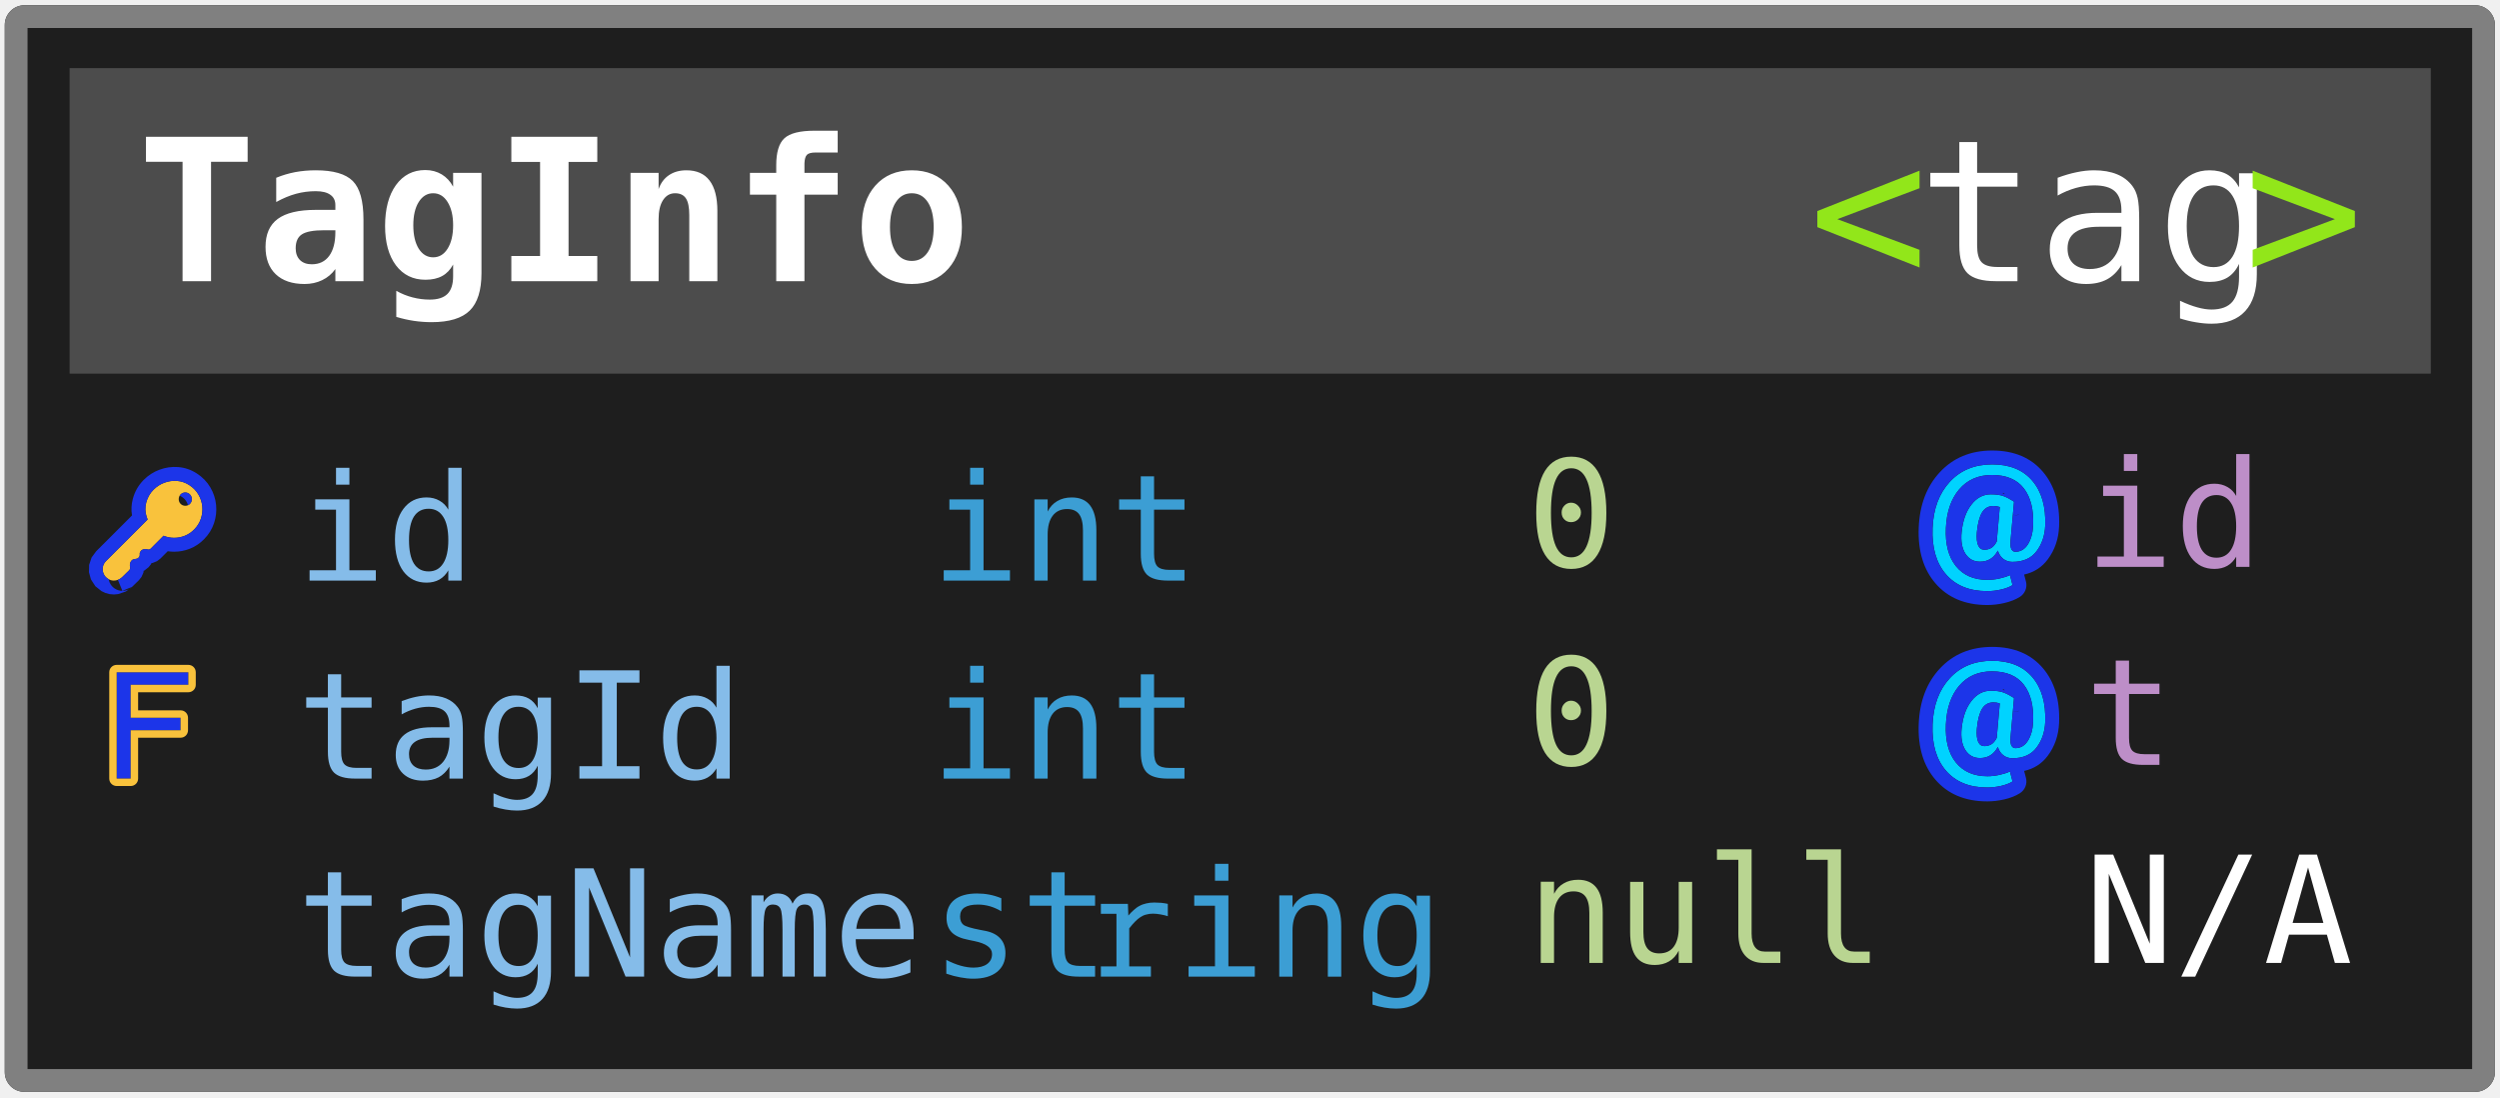
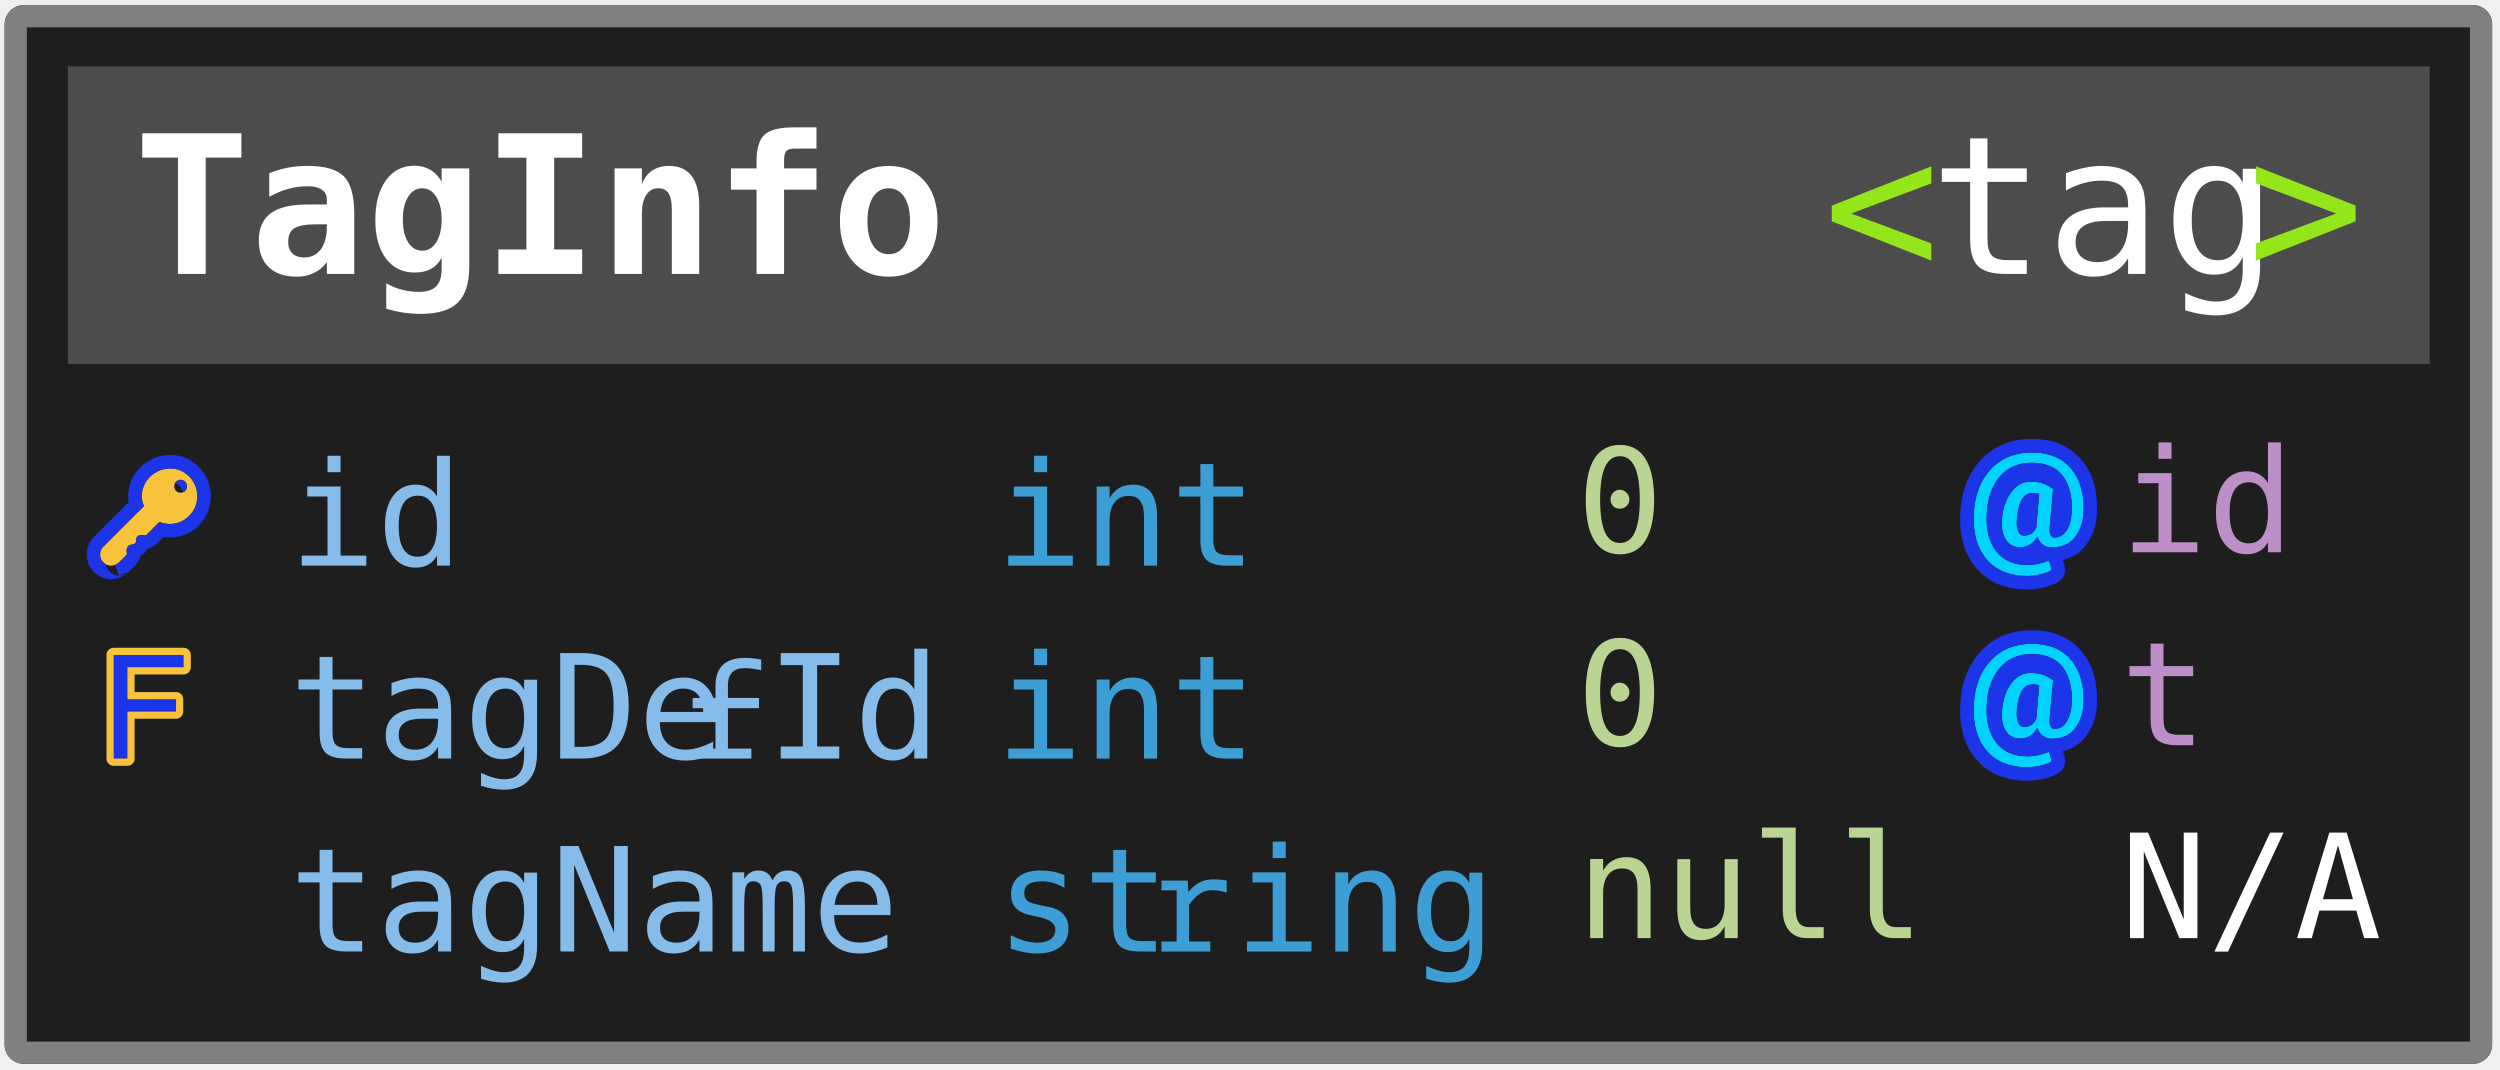
- <svg xmlns="http://www.w3.org/2000/svg" width="303px" height="133px" version="1.1" xml:space="preserve" style="fill-rule:evenodd;clip-rule:evenodd;stroke-linejoin:round;stroke-miterlimit:2;">
+ <svg xmlns="http://www.w3.org/2000/svg" width="311px" height="133px" version="1.1" xml:space="preserve" style="fill-rule:evenodd;clip-rule:evenodd;stroke-linejoin:round;stroke-miterlimit:2;">
  <g transform="matrix(1,0,0,1,-1057,-1067)">
    <g transform="matrix(1.88574,0,0,2.11455,0,0)">
-       <g id="TagInfo-Node" transform="matrix(0.335246,0,0,0.159984,406.173,454.699)">
+       <g id="TagInfo-Node" transform="matrix(0.343596,0,0,0.159984,402.321,454.699)">
        <rect x="461.325" y="313.788" width="477.583" height="389.292" style="fill:none;" />
        <clipPath id="_clip1">
          <rect x="461.325" y="313.788" width="477.583" height="389.292" />
        </clipPath>
        <g clip-path="url(#_clip1)">
          <g transform="matrix(0.860484,0,0,1.13643,169.719,31.5814)">
-             <path d="M893.902,254.534L893.902,584.679C893.902,588.105 891.936,590.885 889.516,590.885L343.271,590.885C340.85,590.885 338.885,588.105 338.885,584.679L338.885,254.534C338.885,251.109 340.85,248.328 343.271,248.328L889.516,248.328C891.936,248.328 893.902,251.109 893.902,254.534Z" style="fill:rgb(30,30,30);" />
-             <path d="M893.902,254.534L893.902,584.679C893.902,588.105 891.936,590.885 889.516,590.885L343.271,590.885C340.85,590.885 338.885,588.105 338.885,584.679L338.885,254.534C338.885,251.109 340.85,248.328 343.271,248.328L889.516,248.328C891.936,248.328 893.902,251.109 893.902,254.534ZM343.958,255.506L343.958,583.707L888.828,583.707L888.828,255.506L343.958,255.506Z" style="fill:rgb(128,128,128);" />
+             <path d="M893.902,254.534L893.902,584.679C893.902,588.105 891.984,590.885 889.622,590.885L343.164,590.885C340.803,590.885 338.885,588.105 338.885,584.679L338.885,254.534C338.885,251.109 340.803,248.328 343.164,248.328L889.622,248.328C891.984,248.328 893.902,251.109 893.902,254.534Z" style="fill:rgb(30,30,30);" />
+             <path d="M893.902,254.534L893.902,584.679C893.902,588.105 891.984,590.885 889.622,590.885L343.164,590.885C340.803,590.885 338.885,588.105 338.885,584.679L338.885,254.534C338.885,251.109 340.803,248.328 343.164,248.328L889.622,248.328C891.984,248.328 893.902,251.109 893.902,254.534ZM343.835,255.506L343.835,583.707L888.952,583.707L888.952,255.506L343.835,255.506Z" style="fill:rgb(128,128,128);" />
          </g>
-           <g id="Tag-Column" transform="matrix(1.58181,0,0,2.95601,-75.8077,-793.859)">
+           <g id="Tag-Column" transform="matrix(1.54337,0,0,2.95601,-45.7767,-793.859)">
            <text x="591.738px" y="442.78px" style="font-family:'Consolas', monospace;font-size:18px;fill:rgb(189,142,200);">id</text>
            <text x="591.738px" y="466.78px" style="font-family:'Consolas', monospace;font-size:18px;fill:rgb(189,142,200);">t</text>
            <g transform="matrix(18,0,0,18,621.427,490.78)">
                        </g>
            <text x="591.738px" y="490.78px" style="font-family:'Consolas', monospace;font-size:18px;fill:white;">N/A</text>
          </g>
-           <g id="Attrib-or-Elem-Column" transform="matrix(1.45999,0,0,1.38165,-1327.95,-153.818)">
-             <g transform="matrix(0.607097,0,0,1.19884,831.085,-124.239)">
+           <g id="Attrib-or-Elem-Column" transform="matrix(1.45999,0,0,1.38165,-1319.9,-153.818)">
+             <g transform="matrix(0.592343,0,0,1.19884,847.006,-124.239)">
              <g id="At">
                <path d="M1091.25,498.511C1091.16,500.64 1090.54,502.476 1089.38,504.019C1088.22,505.562 1086.48,506.333 1084.16,506.333C1083.4,506.333 1082.74,506.118 1082.19,505.688C1081.63,505.259 1081.23,504.658 1081,503.887C1080.57,504.688 1080.04,505.288 1079.39,505.688C1078.76,506.089 1078.01,506.289 1077.15,506.289C1075.77,506.289 1074.71,505.708 1073.97,504.546C1073.24,503.384 1072.97,501.846 1073.16,499.932C1073.41,497.451 1074.11,495.464 1075.27,493.97C1076.42,492.476 1077.83,491.729 1079.48,491.729C1080.61,491.729 1081.52,491.855 1082.21,492.109C1082.9,492.363 1083.65,492.754 1084.47,493.281L1084.43,493.34L1084.5,493.34L1083.75,501.733C1083.68,502.661 1083.75,503.296 1083.96,503.638C1084.16,503.98 1084.44,504.15 1084.79,504.15C1085.92,504.15 1086.82,503.618 1087.5,502.554C1088.17,501.489 1088.55,500.142 1088.63,498.511C1088.79,495.063 1088.12,492.373 1086.63,490.439C1085.14,488.506 1082.84,487.539 1079.72,487.539C1076.77,487.539 1074.4,488.579 1072.63,490.659C1070.87,492.739 1069.91,495.527 1069.76,499.023C1069.6,502.49 1070.31,505.225 1071.9,507.227C1073.5,509.229 1075.79,510.23 1078.77,510.23C1079.6,510.23 1080.46,510.132 1081.34,509.937C1082.23,509.741 1082.99,509.497 1083.62,509.204L1084.18,511.357C1083.52,511.768 1082.69,512.087 1081.68,512.317C1080.67,512.546 1079.68,512.661 1078.71,512.661C1074.85,512.661 1071.87,511.445 1069.77,509.014C1067.68,506.582 1066.71,503.252 1066.88,499.023C1067.05,494.854 1068.3,491.516 1070.62,489.011C1072.94,486.506 1076,485.254 1079.78,485.254C1083.56,485.254 1086.46,486.438 1088.47,488.806C1090.48,491.174 1091.41,494.409 1091.25,498.511ZM1076.46,499.932C1076.36,501.172 1076.45,502.112 1076.73,502.751C1077.01,503.391 1077.46,503.711 1078.08,503.711C1078.63,503.711 1079.13,503.584 1079.57,503.33C1080.02,503.076 1080.41,502.607 1080.77,501.924L1080.77,501.829C1080.77,501.804 1080.77,501.772 1080.78,501.733L1081.42,494.468C1081.2,494.399 1080.97,494.346 1080.75,494.307C1080.53,494.268 1080.29,494.248 1080.05,494.248C1078.96,494.248 1078.14,494.719 1077.57,495.662C1077.01,496.604 1076.63,498.027 1076.46,499.932Z" style="fill:rgb(0,211,255);fill-rule:nonzero;" />
-                 <path d="M1086.69,509.077L1087.09,510.605C1087.41,511.873 1086.88,513.208 1085.77,513.903C1084.87,514.468 1083.74,514.931 1082.35,515.247C1081.11,515.528 1079.9,515.666 1078.71,515.666C1073.85,515.666 1070.13,514.037 1067.5,510.975C1064.96,508.029 1063.67,504.028 1063.88,498.906L1063.88,498.897C1064.09,493.918 1065.65,489.96 1068.42,486.97C1071.3,483.856 1075.07,482.249 1079.78,482.249C1084.58,482.249 1088.21,483.856 1090.76,486.861C1093.21,489.74 1094.45,493.639 1094.26,498.625L1094.26,498.635C1094.14,501.418 1093.3,503.809 1091.78,505.826C1090.53,507.49 1088.84,508.603 1086.69,509.077ZM1084.54,496.285L1084.5,496.286L1084.5,496.289L1084.53,496.291L1084.54,496.285ZM1084.53,496.291L1084.5,496.307L1084.5,496.345L1084.56,496.292L1084.53,496.291ZM1084.56,496.292C1084.73,496.299 1085.12,496.29 1085.59,496.102L1085.59,496.072C1085.27,496.2 1084.92,496.273 1084.57,496.285L1084.56,496.292ZM1084.57,496.285L1084.6,496.259L1084.54,496.285L1084.57,496.285ZM1091.25,498.511C1091.41,494.409 1090.48,491.174 1088.47,488.806C1086.46,486.438 1083.56,485.254 1079.78,485.254C1076,485.254 1072.94,486.506 1070.62,489.011C1068.3,491.516 1067.05,494.854 1066.88,499.023C1066.71,503.252 1067.68,506.582 1069.77,509.014C1071.87,511.445 1074.85,512.661 1078.71,512.661C1079.68,512.661 1080.67,512.546 1081.68,512.317C1082.69,512.087 1083.52,511.768 1084.18,511.357L1083.62,509.204C1082.99,509.497 1082.23,509.741 1081.34,509.937C1080.46,510.132 1079.6,510.23 1078.77,510.23C1075.79,510.23 1073.5,509.229 1071.9,507.227C1070.31,505.225 1069.6,502.49 1069.76,499.023C1069.91,495.527 1070.87,492.739 1072.63,490.659C1074.4,488.579 1076.77,487.539 1079.72,487.539C1082.84,487.539 1085.14,488.506 1086.63,490.439C1088.12,492.373 1088.79,495.063 1088.63,498.511C1088.55,500.142 1088.17,501.489 1087.5,502.554C1086.82,503.618 1085.92,504.15 1084.79,504.15C1084.44,504.15 1084.16,503.98 1083.96,503.638C1083.75,503.296 1083.68,502.661 1083.75,501.733L1084.5,493.34L1084.43,493.34L1084.47,493.281C1083.65,492.754 1082.9,492.363 1082.21,492.109C1081.52,491.855 1080.61,491.729 1079.48,491.729C1077.83,491.729 1076.42,492.476 1075.27,493.97C1074.11,495.464 1073.41,497.451 1073.16,499.932C1072.97,501.846 1073.24,503.384 1073.97,504.546C1074.71,505.708 1075.77,506.289 1077.15,506.289C1078.01,506.289 1078.76,506.089 1079.39,505.688C1080.04,505.288 1080.57,504.688 1081,503.887C1081.23,504.658 1081.63,505.259 1082.19,505.688C1082.74,506.118 1083.4,506.333 1084.16,506.333C1086.48,506.333 1088.22,505.562 1089.38,504.019C1090.54,502.476 1091.16,500.64 1091.25,498.511ZM1076.46,499.932C1076.63,498.027 1077.01,496.604 1077.57,495.662C1078.14,494.719 1078.96,494.248 1080.05,494.248C1080.29,494.248 1080.53,494.268 1080.75,494.307C1080.97,494.346 1081.2,494.399 1081.42,494.468L1080.78,501.733C1080.77,501.772 1080.77,501.804 1080.77,501.829L1080.77,501.924C1080.41,502.607 1080.02,503.076 1079.57,503.33C1079.13,503.584 1078.63,503.711 1078.08,503.711C1077.46,503.711 1077.01,503.391 1076.73,502.751C1076.45,502.112 1076.36,501.172 1076.46,499.932ZM1084.31,495.983L1084.29,496.119L1084.39,496.219L1084.31,495.983ZM1082.04,491.518L1082.3,491.593C1082.36,491.612 1082.42,491.632 1082.48,491.654C1082.31,491.43 1082.17,491.346 1082.07,491.48L1082.04,491.518Z" style="fill:rgb(28,53,233);" />
+                 <path d="M1086.69,509.077L1087.09,510.605C1087.41,511.873 1086.88,513.208 1085.77,513.903C1084.87,514.468 1083.74,514.931 1082.35,515.247C1081.11,515.528 1079.9,515.666 1078.71,515.666C1073.85,515.666 1070.13,514.037 1067.5,510.975C1064.96,508.029 1063.67,504.028 1063.88,498.906L1063.88,498.897C1064.09,493.918 1065.65,489.96 1068.42,486.97C1071.3,483.856 1075.07,482.249 1079.78,482.249C1084.58,482.249 1088.21,483.856 1090.76,486.861C1093.21,489.74 1094.45,493.639 1094.26,498.625L1094.26,498.635C1094.14,501.418 1093.3,503.809 1091.78,505.826C1090.53,507.49 1088.84,508.603 1086.69,509.077ZM1082.04,491.518L1082.3,491.593C1082.36,491.612 1082.42,491.632 1082.48,491.654C1082.31,491.43 1082.17,491.346 1082.07,491.48L1082.04,491.518ZM1091.25,498.511C1091.41,494.409 1090.48,491.174 1088.47,488.806C1086.46,486.438 1083.56,485.254 1079.78,485.254C1076,485.254 1072.94,486.506 1070.62,489.011C1068.3,491.516 1067.05,494.854 1066.88,499.023C1066.71,503.252 1067.68,506.582 1069.77,509.014C1071.87,511.445 1074.85,512.661 1078.71,512.661C1079.68,512.661 1080.67,512.546 1081.68,512.317C1082.69,512.087 1083.52,511.768 1084.18,511.357L1083.62,509.204C1082.99,509.497 1082.23,509.741 1081.34,509.937C1080.46,510.132 1079.6,510.23 1078.77,510.23C1075.79,510.23 1073.5,509.229 1071.9,507.227C1070.31,505.225 1069.6,502.49 1069.76,499.023C1069.91,495.527 1070.87,492.739 1072.63,490.659C1074.4,488.579 1076.77,487.539 1079.72,487.539C1082.84,487.539 1085.14,488.506 1086.63,490.439C1088.12,492.373 1088.79,495.063 1088.63,498.511C1088.55,500.142 1088.17,501.489 1087.5,502.554C1086.82,503.618 1085.92,504.15 1084.79,504.15C1084.44,504.15 1084.16,503.98 1083.96,503.638C1083.75,503.296 1083.68,502.661 1083.75,501.733L1084.5,493.34L1084.43,493.34L1084.47,493.281C1083.65,492.754 1082.9,492.363 1082.21,492.109C1081.52,491.855 1080.61,491.729 1079.48,491.729C1077.83,491.729 1076.42,492.476 1075.27,493.97C1074.11,495.464 1073.41,497.451 1073.16,499.932C1072.97,501.846 1073.24,503.384 1073.97,504.546C1074.71,505.708 1075.77,506.289 1077.15,506.289C1078.01,506.289 1078.76,506.089 1079.39,505.688C1080.04,505.288 1080.57,504.688 1081,503.887C1081.23,504.658 1081.63,505.259 1082.19,505.688C1082.74,506.118 1083.4,506.333 1084.16,506.333C1086.48,506.333 1088.22,505.562 1089.38,504.019C1090.54,502.476 1091.16,500.64 1091.25,498.511ZM1076.46,499.932C1076.63,498.027 1077.01,496.604 1077.57,495.662C1078.14,494.719 1078.96,494.248 1080.05,494.248C1080.29,494.248 1080.53,494.268 1080.75,494.307C1080.97,494.346 1081.2,494.399 1081.42,494.468L1080.78,501.733C1080.77,501.772 1080.77,501.804 1080.77,501.829L1080.77,501.924C1080.41,502.607 1080.02,503.076 1079.57,503.33C1079.13,503.584 1078.63,503.711 1078.08,503.711C1077.46,503.711 1077.01,503.391 1076.73,502.751C1076.45,502.112 1076.36,501.172 1076.46,499.932ZM1084.31,495.983L1084.29,496.119L1084.39,496.219L1084.31,495.983ZM1084.54,496.285L1084.5,496.286L1084.5,496.289L1084.53,496.291L1084.54,496.285ZM1084.53,496.291L1084.5,496.307L1084.5,496.345L1084.56,496.292L1084.53,496.291ZM1084.56,496.292C1084.73,496.299 1085.12,496.29 1085.59,496.102L1085.59,496.072C1085.27,496.2 1084.92,496.273 1084.57,496.285L1084.56,496.292ZM1084.57,496.285L1084.6,496.259L1084.54,496.285L1084.57,496.285Z" style="fill:rgb(28,53,233);" />
              </g>
            </g>
-             <g transform="matrix(0.607097,0,0,1.19884,831.085,-73.3192)">
+             <g transform="matrix(0.592343,0,0,1.19884,847.006,-73.3192)">
              <g id="At1">
                <path d="M1091.25,498.511C1091.16,500.64 1090.54,502.476 1089.38,504.019C1088.22,505.562 1086.48,506.333 1084.16,506.333C1083.4,506.333 1082.74,506.118 1082.19,505.688C1081.63,505.259 1081.23,504.658 1081,503.887C1080.57,504.688 1080.04,505.288 1079.39,505.688C1078.76,506.089 1078.01,506.289 1077.15,506.289C1075.77,506.289 1074.71,505.708 1073.97,504.546C1073.24,503.384 1072.97,501.846 1073.16,499.932C1073.41,497.451 1074.11,495.464 1075.27,493.97C1076.42,492.476 1077.83,491.729 1079.48,491.729C1080.61,491.729 1081.52,491.855 1082.21,492.109C1082.9,492.363 1083.65,492.754 1084.47,493.281L1084.43,493.34L1084.5,493.34L1083.75,501.733C1083.68,502.661 1083.75,503.296 1083.96,503.638C1084.16,503.98 1084.44,504.15 1084.79,504.15C1085.92,504.15 1086.82,503.618 1087.5,502.554C1088.17,501.489 1088.55,500.142 1088.63,498.511C1088.79,495.063 1088.12,492.373 1086.63,490.439C1085.14,488.506 1082.84,487.539 1079.72,487.539C1076.77,487.539 1074.4,488.579 1072.63,490.659C1070.87,492.739 1069.91,495.527 1069.76,499.023C1069.6,502.49 1070.31,505.225 1071.9,507.227C1073.5,509.229 1075.79,510.23 1078.77,510.23C1079.6,510.23 1080.46,510.132 1081.34,509.937C1082.23,509.741 1082.99,509.497 1083.62,509.204L1084.18,511.357C1083.52,511.768 1082.69,512.087 1081.68,512.317C1080.67,512.546 1079.68,512.661 1078.71,512.661C1074.85,512.661 1071.87,511.445 1069.77,509.014C1067.68,506.582 1066.71,503.252 1066.88,499.023C1067.05,494.854 1068.3,491.516 1070.62,489.011C1072.94,486.506 1076,485.254 1079.78,485.254C1083.56,485.254 1086.46,486.438 1088.47,488.806C1090.48,491.174 1091.41,494.409 1091.25,498.511ZM1076.46,499.932C1076.36,501.172 1076.45,502.112 1076.73,502.751C1077.01,503.391 1077.46,503.711 1078.08,503.711C1078.63,503.711 1079.13,503.584 1079.57,503.33C1080.02,503.076 1080.41,502.607 1080.77,501.924L1080.77,501.829C1080.77,501.804 1080.77,501.772 1080.78,501.733L1081.42,494.468C1081.2,494.399 1080.97,494.346 1080.75,494.307C1080.53,494.268 1080.29,494.248 1080.05,494.248C1078.96,494.248 1078.14,494.719 1077.57,495.662C1077.01,496.604 1076.63,498.027 1076.46,499.932Z" style="fill:rgb(0,211,255);fill-rule:nonzero;" />
-                 <path d="M1086.69,509.077L1087.09,510.605C1087.41,511.873 1086.88,513.208 1085.77,513.903C1084.87,514.468 1083.74,514.931 1082.35,515.247C1081.11,515.528 1079.9,515.666 1078.71,515.666C1073.85,515.666 1070.13,514.037 1067.5,510.975C1064.96,508.029 1063.67,504.028 1063.88,498.906L1063.88,498.897C1064.09,493.918 1065.65,489.96 1068.42,486.97C1071.3,483.856 1075.07,482.249 1079.78,482.249C1084.58,482.249 1088.21,483.856 1090.76,486.861C1093.21,489.74 1094.45,493.639 1094.26,498.625L1094.26,498.635C1094.14,501.418 1093.3,503.809 1091.78,505.826C1090.53,507.49 1088.84,508.603 1086.69,509.077ZM1084.31,495.983L1084.29,496.119L1084.39,496.219L1084.31,495.983ZM1084.54,496.285L1084.5,496.286L1084.5,496.289L1084.53,496.291L1084.54,496.285ZM1084.53,496.291L1084.5,496.307L1084.5,496.345L1084.56,496.292L1084.53,496.291ZM1084.56,496.292C1084.73,496.299 1085.12,496.29 1085.59,496.102L1085.59,496.072C1085.27,496.2 1084.92,496.273 1084.57,496.285L1084.56,496.292ZM1084.57,496.285L1084.6,496.259L1084.54,496.285L1084.57,496.285ZM1091.25,498.511C1091.41,494.409 1090.48,491.174 1088.47,488.806C1086.46,486.438 1083.56,485.254 1079.78,485.254C1076,485.254 1072.94,486.506 1070.62,489.011C1068.3,491.516 1067.05,494.854 1066.88,499.023C1066.71,503.252 1067.68,506.582 1069.77,509.014C1071.87,511.445 1074.85,512.661 1078.71,512.661C1079.68,512.661 1080.67,512.546 1081.68,512.317C1082.69,512.087 1083.52,511.768 1084.18,511.357L1083.62,509.204C1082.99,509.497 1082.23,509.741 1081.34,509.937C1080.46,510.132 1079.6,510.23 1078.77,510.23C1075.79,510.23 1073.5,509.229 1071.9,507.227C1070.31,505.225 1069.6,502.49 1069.76,499.023C1069.91,495.527 1070.87,492.739 1072.63,490.659C1074.4,488.579 1076.77,487.539 1079.72,487.539C1082.84,487.539 1085.14,488.506 1086.63,490.439C1088.12,492.373 1088.79,495.063 1088.63,498.511C1088.55,500.142 1088.17,501.489 1087.5,502.554C1086.82,503.618 1085.92,504.15 1084.79,504.15C1084.44,504.15 1084.16,503.98 1083.96,503.638C1083.75,503.296 1083.68,502.661 1083.75,501.733L1084.5,493.34L1084.43,493.34L1084.47,493.281C1083.65,492.754 1082.9,492.363 1082.21,492.109C1081.52,491.855 1080.61,491.729 1079.48,491.729C1077.83,491.729 1076.42,492.476 1075.27,493.97C1074.11,495.464 1073.41,497.451 1073.16,499.932C1072.97,501.846 1073.24,503.384 1073.97,504.546C1074.71,505.708 1075.77,506.289 1077.15,506.289C1078.01,506.289 1078.76,506.089 1079.39,505.688C1080.04,505.288 1080.57,504.688 1081,503.887C1081.23,504.658 1081.63,505.259 1082.19,505.688C1082.74,506.118 1083.4,506.333 1084.16,506.333C1086.48,506.333 1088.22,505.562 1089.38,504.019C1090.54,502.476 1091.16,500.64 1091.25,498.511ZM1076.46,499.932C1076.63,498.027 1077.01,496.604 1077.57,495.662C1078.14,494.719 1078.96,494.248 1080.05,494.248C1080.29,494.248 1080.53,494.268 1080.75,494.307C1080.97,494.346 1081.2,494.399 1081.42,494.468L1080.78,501.733C1080.77,501.772 1080.77,501.804 1080.77,501.829L1080.77,501.924C1080.41,502.607 1080.02,503.076 1079.57,503.33C1079.13,503.584 1078.63,503.711 1078.08,503.711C1077.46,503.711 1077.01,503.391 1076.73,502.751C1076.45,502.112 1076.36,501.172 1076.46,499.932ZM1082.04,491.518L1082.3,491.593C1082.36,491.612 1082.42,491.632 1082.48,491.654C1082.31,491.43 1082.17,491.346 1082.07,491.48L1082.04,491.518Z" style="fill:rgb(28,53,233);" />
+                 <path d="M1086.69,509.077L1087.09,510.605C1087.41,511.873 1086.88,513.208 1085.77,513.903C1084.87,514.468 1083.74,514.931 1082.35,515.247C1081.11,515.528 1079.9,515.666 1078.71,515.666C1073.85,515.666 1070.13,514.037 1067.5,510.975C1064.96,508.029 1063.67,504.028 1063.88,498.906L1063.88,498.897C1064.09,493.918 1065.65,489.96 1068.42,486.97C1071.3,483.856 1075.07,482.249 1079.78,482.249C1084.58,482.249 1088.21,483.856 1090.76,486.861C1093.21,489.74 1094.45,493.639 1094.26,498.625L1094.26,498.635C1094.14,501.418 1093.3,503.809 1091.78,505.826C1090.53,507.49 1088.84,508.603 1086.69,509.077ZM1084.54,496.285L1084.5,496.286L1084.5,496.289L1084.53,496.291L1084.54,496.285ZM1084.53,496.291L1084.5,496.307L1084.5,496.345L1084.56,496.292L1084.53,496.291ZM1084.56,496.292C1084.73,496.299 1085.12,496.29 1085.59,496.102L1085.59,496.072C1085.27,496.2 1084.92,496.273 1084.57,496.285L1084.56,496.292ZM1084.57,496.285L1084.6,496.259L1084.54,496.285L1084.57,496.285ZM1084.31,495.983L1084.29,496.119L1084.39,496.219L1084.31,495.983ZM1082.04,491.518L1082.3,491.593C1082.36,491.612 1082.42,491.632 1082.48,491.654C1082.31,491.43 1082.17,491.346 1082.07,491.48L1082.04,491.518ZM1091.25,498.511C1091.41,494.409 1090.48,491.174 1088.47,488.806C1086.46,486.438 1083.56,485.254 1079.78,485.254C1076,485.254 1072.94,486.506 1070.62,489.011C1068.3,491.516 1067.05,494.854 1066.88,499.023C1066.71,503.252 1067.68,506.582 1069.77,509.014C1071.87,511.445 1074.85,512.661 1078.71,512.661C1079.68,512.661 1080.67,512.546 1081.68,512.317C1082.69,512.087 1083.52,511.768 1084.18,511.357L1083.62,509.204C1082.99,509.497 1082.23,509.741 1081.34,509.937C1080.46,510.132 1079.6,510.23 1078.77,510.23C1075.79,510.23 1073.5,509.229 1071.9,507.227C1070.31,505.225 1069.6,502.49 1069.76,499.023C1069.91,495.527 1070.87,492.739 1072.63,490.659C1074.4,488.579 1076.77,487.539 1079.72,487.539C1082.84,487.539 1085.14,488.506 1086.63,490.439C1088.12,492.373 1088.79,495.063 1088.63,498.511C1088.55,500.142 1088.17,501.489 1087.5,502.554C1086.82,503.618 1085.92,504.15 1084.79,504.15C1084.44,504.15 1084.16,503.98 1083.96,503.638C1083.75,503.296 1083.68,502.661 1083.75,501.733L1084.5,493.34L1084.43,493.34L1084.47,493.281C1083.65,492.754 1082.9,492.363 1082.21,492.109C1081.52,491.855 1080.61,491.729 1079.48,491.729C1077.83,491.729 1076.42,492.476 1075.27,493.97C1074.11,495.464 1073.41,497.451 1073.16,499.932C1072.97,501.846 1073.24,503.384 1073.97,504.546C1074.71,505.708 1075.77,506.289 1077.15,506.289C1078.01,506.289 1078.76,506.089 1079.39,505.688C1080.04,505.288 1080.57,504.688 1081,503.887C1081.23,504.658 1081.63,505.259 1082.19,505.688C1082.74,506.118 1083.4,506.333 1084.16,506.333C1086.48,506.333 1088.22,505.562 1089.38,504.019C1090.54,502.476 1091.16,500.64 1091.25,498.511ZM1076.46,499.932C1076.63,498.027 1077.01,496.604 1077.57,495.662C1078.14,494.719 1078.96,494.248 1080.05,494.248C1080.29,494.248 1080.53,494.268 1080.75,494.307C1080.97,494.346 1081.2,494.399 1081.42,494.468L1080.78,501.733C1080.77,501.772 1080.77,501.804 1080.77,501.829L1080.77,501.924C1080.41,502.607 1080.02,503.076 1079.57,503.33C1079.13,503.584 1078.63,503.711 1078.08,503.711C1077.46,503.711 1077.01,503.391 1076.73,502.751C1076.45,502.112 1076.36,501.172 1076.46,499.932Z" style="fill:rgb(28,53,233);" />
              </g>
            </g>
          </g>
-           <g id="Default-Column" transform="matrix(1.58181,0,0,2.95601,-1491.08,-861.55)">
+           <g id="Default-Column" transform="matrix(1.54337,0,0,2.95601,-1426.65,-861.55)">
            <text x="1418.8px" y="465.679px" style="font-family:'Consolas', monospace;font-size:18px;fill:rgb(185,213,145);">0</text>
            <text x="1418.8px" y="489.679px" style="font-family:'Consolas', monospace;font-size:18px;fill:rgb(185,213,145);">0</text>
            <g transform="matrix(18,0,0,18,1458.38,513.679)">
                        </g>
            <text x="1418.8px" y="513.679px" style="font-family:'Consolas', monospace;font-size:18px;fill:rgb(185,213,145);">null</text>
          </g>
-           <g id="Type-Column" transform="matrix(1.58181,0,0,2.95601,-1605.34,-856.638)">
+           <g id="Type-Column" transform="matrix(1.54337,0,0,2.95601,-1538.13,-856.638)">
            <text x="1418.8px" y="465.679px" style="font-family:'Consolas', monospace;font-size:18px;fill:rgb(60,158,212);">int</text>
            <text x="1418.8px" y="489.679px" style="font-family:'Consolas', monospace;font-size:18px;fill:rgb(60,158,212);">int</text>
            <g transform="matrix(18,0,0,18,1438.59,513.679)">
              <path d="M0.228,-0.49L0.231,-0.411C0.243,-0.425 0.255,-0.438 0.267,-0.448C0.279,-0.459 0.292,-0.469 0.306,-0.476C0.32,-0.484 0.335,-0.489 0.352,-0.493C0.368,-0.497 0.386,-0.499 0.406,-0.499C0.421,-0.499 0.437,-0.498 0.453,-0.497C0.469,-0.495 0.484,-0.493 0.497,-0.49L0.497,-0.407C0.481,-0.412 0.465,-0.416 0.447,-0.419C0.429,-0.422 0.413,-0.424 0.398,-0.424C0.381,-0.424 0.365,-0.422 0.352,-0.418C0.338,-0.415 0.325,-0.409 0.313,-0.401C0.301,-0.393 0.288,-0.383 0.276,-0.37C0.264,-0.358 0.251,-0.343 0.237,-0.325L0.237,-0.069L0.383,-0.069L0.383,-0L0.046,-0L0.046,-0.069L0.151,-0.069L0.151,-0.423L0.046,-0.423L0.046,-0.49L0.228,-0.49Z" style="fill:rgb(60,158,212);fill-rule:nonzero;" />
            </g>
            <g transform="matrix(18,0,0,18,1438.59,513.679)">
                        </g>
            <g transform="matrix(18,0,0,18,1478.18,513.679)">
                        </g>
            <text x="1418.8px" y="513.679px" style="font-family:'Consolas', monospace;font-size:18px;fill:rgb(60,158,212);">st<tspan x="1448.49px " y="513.679px ">i</tspan>ng</text>
          </g>
-           <g id="Name-Column" transform="matrix(1.58181,0,0,2.95601,-418.704,-788.947)">
+           <g id="Name-Column" transform="matrix(1.54337,0,0,2.95601,-397.316,-788.947)">
            <text x="591.738px" y="442.78px" style="font-family:'Consolas', monospace;font-size:18px;fill:rgb(133,188,233);">id</text>
-             <text x="591.738px" y="466.78px" style="font-family:'Consolas', monospace;font-size:18px;fill:rgb(133,188,233);">tagId</text>
+             <g transform="matrix(18,0,0,18,641.22,466.78)">
+               <path d="M0.513,-0.611C0.469,-0.62 0.43,-0.625 0.398,-0.625C0.321,-0.625 0.283,-0.585 0.283,-0.505L0.283,-0.419L0.498,-0.419L0.498,-0.348L0.283,-0.348L0.283,-0.069L0.445,-0.069L0.445,-0L0.055,-0L0.055,-0.069L0.197,-0.069L0.197,-0.348L0.039,-0.348L0.039,-0.419L0.197,-0.419L0.197,-0.5C0.197,-0.631 0.265,-0.696 0.401,-0.696C0.435,-0.696 0.472,-0.692 0.513,-0.684L0.513,-0.611Z" style="fill:rgb(133,188,233);fill-rule:nonzero;" />
+             </g>
+             <g transform="matrix(18,0,0,18,641.22,466.78)">
+                         </g>
+             <text x="591.738px" y="466.78px" style="font-family:'Consolas', monospace;font-size:18px;fill:rgb(133,188,233);">tagDe<tspan x="651.117px " y="466.78px ">I</tspan>d</text>
            <g transform="matrix(18,0,0,18,661.013,490.78)">
                        </g>
            <text x="591.738px" y="490.78px" style="font-family:'Consolas', monospace;font-size:18px;fill:rgb(133,188,233);">tagName</text>
          </g>
-           <g id="PK-FK-Column" transform="matrix(1.58181,0,0,2.36149,-1861.2,-597.185)">
+           <g id="PK-FK-Column" transform="matrix(1.54337,0,0,2.36149,-1804.76,-597.185)">
            <g transform="matrix(0.409147,0,0,0.512151,1157.27,22.6364)">
              <g id="PK">
                <path d="M804.167,852.56C803.142,853.605 802.436,854.843 802.05,856.274C801.665,857.704 801.696,859.123 802.146,860.529C802.233,860.803 802.336,861.076 802.453,861.349L790.105,873.683C789.597,874.191 789.287,874.787 789.174,875.471C789.062,876.154 789.145,876.818 789.423,877.463C789.702,878.107 790.178,878.625 790.852,879.015C791.516,879.406 792.233,879.533 793.005,879.396C793.776,879.26 794.431,878.918 794.968,878.371C794.968,878.371 795.095,878.246 795.349,877.997C795.603,877.748 795.886,877.47 796.198,877.162C796.511,876.855 796.76,876.613 796.945,876.437C797.248,876.125 797.351,875.783 797.253,875.412C797.185,875.139 797.172,874.833 797.216,874.496C797.26,874.159 797.39,873.864 797.605,873.61C797.81,873.366 798.015,873.215 798.22,873.156C798.425,873.097 798.625,873.058 798.82,873.039C798.977,873.019 799.135,872.99 799.296,872.951C799.458,872.912 799.611,872.814 799.758,872.658C799.904,872.512 800.007,872.35 800.066,872.175C800.124,871.999 800.139,871.74 800.109,871.398C800.1,871.252 800.183,871.047 800.358,870.783C800.534,870.519 800.759,870.339 801.032,870.241C801.501,870.095 801.96,870.085 802.409,870.212C802.79,870.319 803.112,870.241 803.376,869.977C803.523,869.821 803.803,869.538 804.218,869.128C804.633,868.718 805.105,868.246 805.632,867.714C806.159,867.182 806.672,866.667 807.17,866.169C808.176,866.579 809.223,866.784 810.312,866.784C811.401,866.784 812.458,866.579 813.483,866.169C814.509,865.759 815.427,865.139 816.237,864.308C817.165,863.381 817.829,862.319 818.23,861.122C818.63,859.926 818.769,858.705 818.647,857.46C818.525,856.215 818.139,855.041 817.49,853.937C816.84,852.834 815.935,851.906 814.773,851.154C813.649,850.431 812.448,850.021 811.169,849.924C809.89,849.826 808.637,850.004 807.412,850.458C806.186,850.912 805.105,851.613 804.167,852.56ZM812.224,853.937C812.605,853.547 813.066,853.351 813.608,853.351C814.15,853.351 814.611,853.547 814.992,853.937C815.363,854.318 815.549,854.782 815.549,855.329C815.549,855.876 815.363,856.34 814.992,856.721C814.611,857.101 814.152,857.292 813.615,857.292C813.078,857.292 812.614,857.101 812.224,856.721C811.853,856.34 811.667,855.876 811.667,855.329C811.667,854.782 811.853,854.318 812.224,853.937Z" style="fill:rgb(249,194,60);fill-rule:nonzero;" />
                <path d="M796.884,882.013L795.98,882.685L793.723,883.448L792.463,883.564L791.171,883.456L789.916,883.113L788.78,882.57L786.96,881.12L785.645,879.094L785.069,876.992L785.114,874.803L785.841,872.611L787.196,870.773L797.827,860.154C797.546,858.514 797.629,856.864 798.077,855.202C798.651,853.073 799.704,851.233 801.23,849.678L801.242,849.666C802.611,848.282 804.192,847.263 805.982,846.6C807.776,845.935 809.61,845.677 811.482,845.82C813.44,845.97 815.281,846.588 816.999,847.694L817.008,847.699C818.736,848.817 820.071,850.209 821.036,851.85C821.996,853.481 822.562,855.218 822.743,857.059C822.922,858.884 822.719,860.674 822.132,862.428C821.533,864.217 820.549,865.811 819.166,867.2C817.944,868.447 816.556,869.372 815.012,869.99C813.492,870.597 811.926,870.899 810.312,870.899C809.669,870.899 809.035,870.851 808.412,870.755C807.93,871.24 807.497,871.673 807.111,872.055C806.75,872.411 806.505,872.656 806.378,872.792L806.286,872.887L805.241,873.695L803.906,874.233L803.594,874.263L803.416,874.637L802.718,875.506L801.479,876.477L801.277,876.555L801.191,877.129L800.633,878.364L799.901,879.301L799.776,879.425C799.604,879.587 799.374,879.811 799.085,880.095L798.23,880.935L797.904,881.255L797.815,881.321L794.968,882.486L793.639,879.228C794.142,879.047 794.585,878.761 794.968,878.371L795.349,877.997L796.198,877.162C796.511,876.855 796.76,876.613 796.945,876.437C797.248,876.125 797.351,875.783 797.253,875.412C797.185,875.139 797.172,874.833 797.216,874.496C797.26,874.159 797.39,873.864 797.605,873.61C797.81,873.366 798.015,873.215 798.22,873.156C798.425,873.097 798.625,873.058 798.82,873.039C798.977,873.019 799.135,872.99 799.296,872.951C799.458,872.912 799.611,872.814 799.758,872.658C799.904,872.512 800.007,872.35 800.066,872.175C800.124,871.999 800.139,871.74 800.109,871.398C800.1,871.252 800.183,871.047 800.358,870.783C800.534,870.519 800.759,870.339 801.032,870.241C801.501,870.095 801.96,870.085 802.409,870.212C802.79,870.319 803.112,870.241 803.376,869.977C803.523,869.821 803.803,869.538 804.218,869.128C804.633,868.718 805.105,868.246 805.632,867.714L807.17,866.169C808.176,866.579 809.223,866.784 810.312,866.784C811.401,866.784 812.458,866.579 813.483,866.169C814.509,865.759 815.427,865.139 816.237,864.308C817.165,863.381 817.829,862.319 818.23,861.122C818.63,859.926 818.769,858.705 818.647,857.46C818.525,856.215 818.139,855.041 817.49,853.937C816.84,852.834 815.935,851.906 814.773,851.154C813.649,850.431 812.448,850.021 811.169,849.924C809.89,849.826 808.637,850.004 807.412,850.458C806.186,850.912 805.105,851.613 804.167,852.56C803.142,853.605 802.436,854.843 802.05,856.274C801.665,857.704 801.696,859.123 802.146,860.529C802.233,860.803 802.336,861.076 802.453,861.349L790.105,873.683C789.597,874.191 789.287,874.787 789.174,875.471C789.062,876.154 789.145,876.818 789.423,877.463C789.702,878.107 790.178,878.625 790.852,879.015C790.871,879.027 790.89,879.038 790.909,879.048C790.96,879.358 791.048,879.665 791.173,879.963C791.814,881.491 793.31,882.486 794.968,882.486C795.642,882.486 796.299,882.321 796.884,882.013ZM797.815,881.321L797.853,881.305C797.564,881.589 797.237,881.827 796.884,882.013L797.815,881.321ZM811.945,854.295C812.022,854.168 812.115,854.049 812.224,853.937C812.605,853.547 813.066,853.351 813.608,853.351C814.15,853.351 814.611,853.547 814.992,853.937C815.363,854.318 815.549,854.782 815.549,855.329C815.549,855.876 815.363,856.34 814.992,856.721C814.816,856.896 814.624,857.032 814.415,857.126C814.309,856.745 814.151,856.378 813.943,856.024C813.611,855.46 813.136,854.997 812.542,854.612C812.347,854.487 812.148,854.381 811.945,854.295ZM801.723,874.242L801.291,874.172C801.434,874.212 801.578,874.237 801.723,874.242Z" style="fill:rgb(28,53,233);" />
              </g>
            </g>
            <g transform="matrix(1,0,0,1.25175,363.917,-113.046)">
              <g id="FK">
                <path d="M1117.92,492.218L1117.92,479.333L1126.61,479.333L1126.61,480.854L1119.62,480.854L1119.62,484.844L1125.67,484.844L1125.67,486.364L1119.62,486.364L1119.62,492.218L1117.92,492.218Z" style="fill:rgb(28,53,233);fill-rule:nonzero;" />
                <path d="M1117.02,492.218L1117.02,479.333C1117.02,478.836 1117.42,478.434 1117.92,478.434L1126.61,478.434C1127.11,478.434 1127.51,478.836 1127.51,479.333L1127.51,480.854C1127.51,481.351 1127.11,481.753 1126.61,481.753L1120.52,481.753L1120.52,483.944L1125.67,483.944C1126.17,483.944 1126.57,484.347 1126.57,484.844L1126.57,486.364C1126.57,486.861 1126.17,487.264 1125.67,487.264L1120.52,487.264L1120.52,492.218C1120.52,492.715 1120.12,493.118 1119.62,493.118L1117.92,493.118C1117.42,493.118 1117.02,492.715 1117.02,492.218ZM1117.92,492.218L1119.62,492.218L1119.62,486.364L1125.67,486.364L1125.67,484.844L1119.62,484.844L1119.62,480.854L1126.61,480.854L1126.61,479.333L1117.92,479.333L1117.92,492.218Z" style="fill:rgb(249,194,60);" />
              </g>
            </g>
          </g>
-           <g id="Header-Background" transform="matrix(0.85049,0,0,2.45464,177.958,-323.459)">
+           <g id="Header-Background" transform="matrix(0.851619,0,0,2.45464,177.263,-323.459)">
            <rect x="347.803" y="268.787" width="532.459" height="44.59" style="fill:rgb(76,76,76);" />
-             <g id="SCML-Tag" transform="matrix(1.85988,0,0,1.20425,-1743.06,-200.678)">
-               <text x="1335.07px" y="415.661px" style="font-family:'Consolas', monospace;font-size:24px;fill:rgb(146,230,26);">&lt;</text>
-               <text x="1348.27px" y="415.661px" style="font-family:'Consolas', monospace;font-size:24px;fill:white;">tag</text>
-               <g transform="matrix(24,0,0,24,1401.05,415.661)">
+             <g id="SCML-Tag" transform="matrix(1.81227,0,0,1.20425,-1689.54,-200.678)">
+               <text x="1342.59px" y="415.661px" style="font-family:'Consolas', monospace;font-size:24px;fill:rgb(146,230,26);">&lt;</text>
+               <text x="1355.79px" y="415.661px" style="font-family:'Consolas', monospace;font-size:24px;fill:white;">tag</text>
+               <g transform="matrix(24,0,0,24,1408.57,415.661)">
                            </g>
-               <text x="1387.85px" y="415.661px" style="font-family:'Consolas', monospace;font-size:24px;fill:rgb(146,230,26);">&gt;</text>
+               <text x="1395.37px" y="415.661px" style="font-family:'Consolas', monospace;font-size:24px;fill:rgb(146,230,26);">&gt;</text>
            </g>
-             <g id="Class-Name" transform="matrix(1.85988,0,0,1.20425,-1982.04,-200.678)">
+             <g id="Class-Name" transform="matrix(1.81227,0,0,1.20425,-1922.4,-200.678)">
              <g transform="matrix(24,0,0,24,1353.25,415.661)">
                            </g>
              <text x="1260.88px" y="415.661px" style="font-family:'Consolas-Bold', 'Consolas', monospace;font-weight:700;font-size:24px;fill:white;">TagInfo</text>
            </g>
          </g>
        </g>
      </g>
    </g>
  </g>
</svg>
